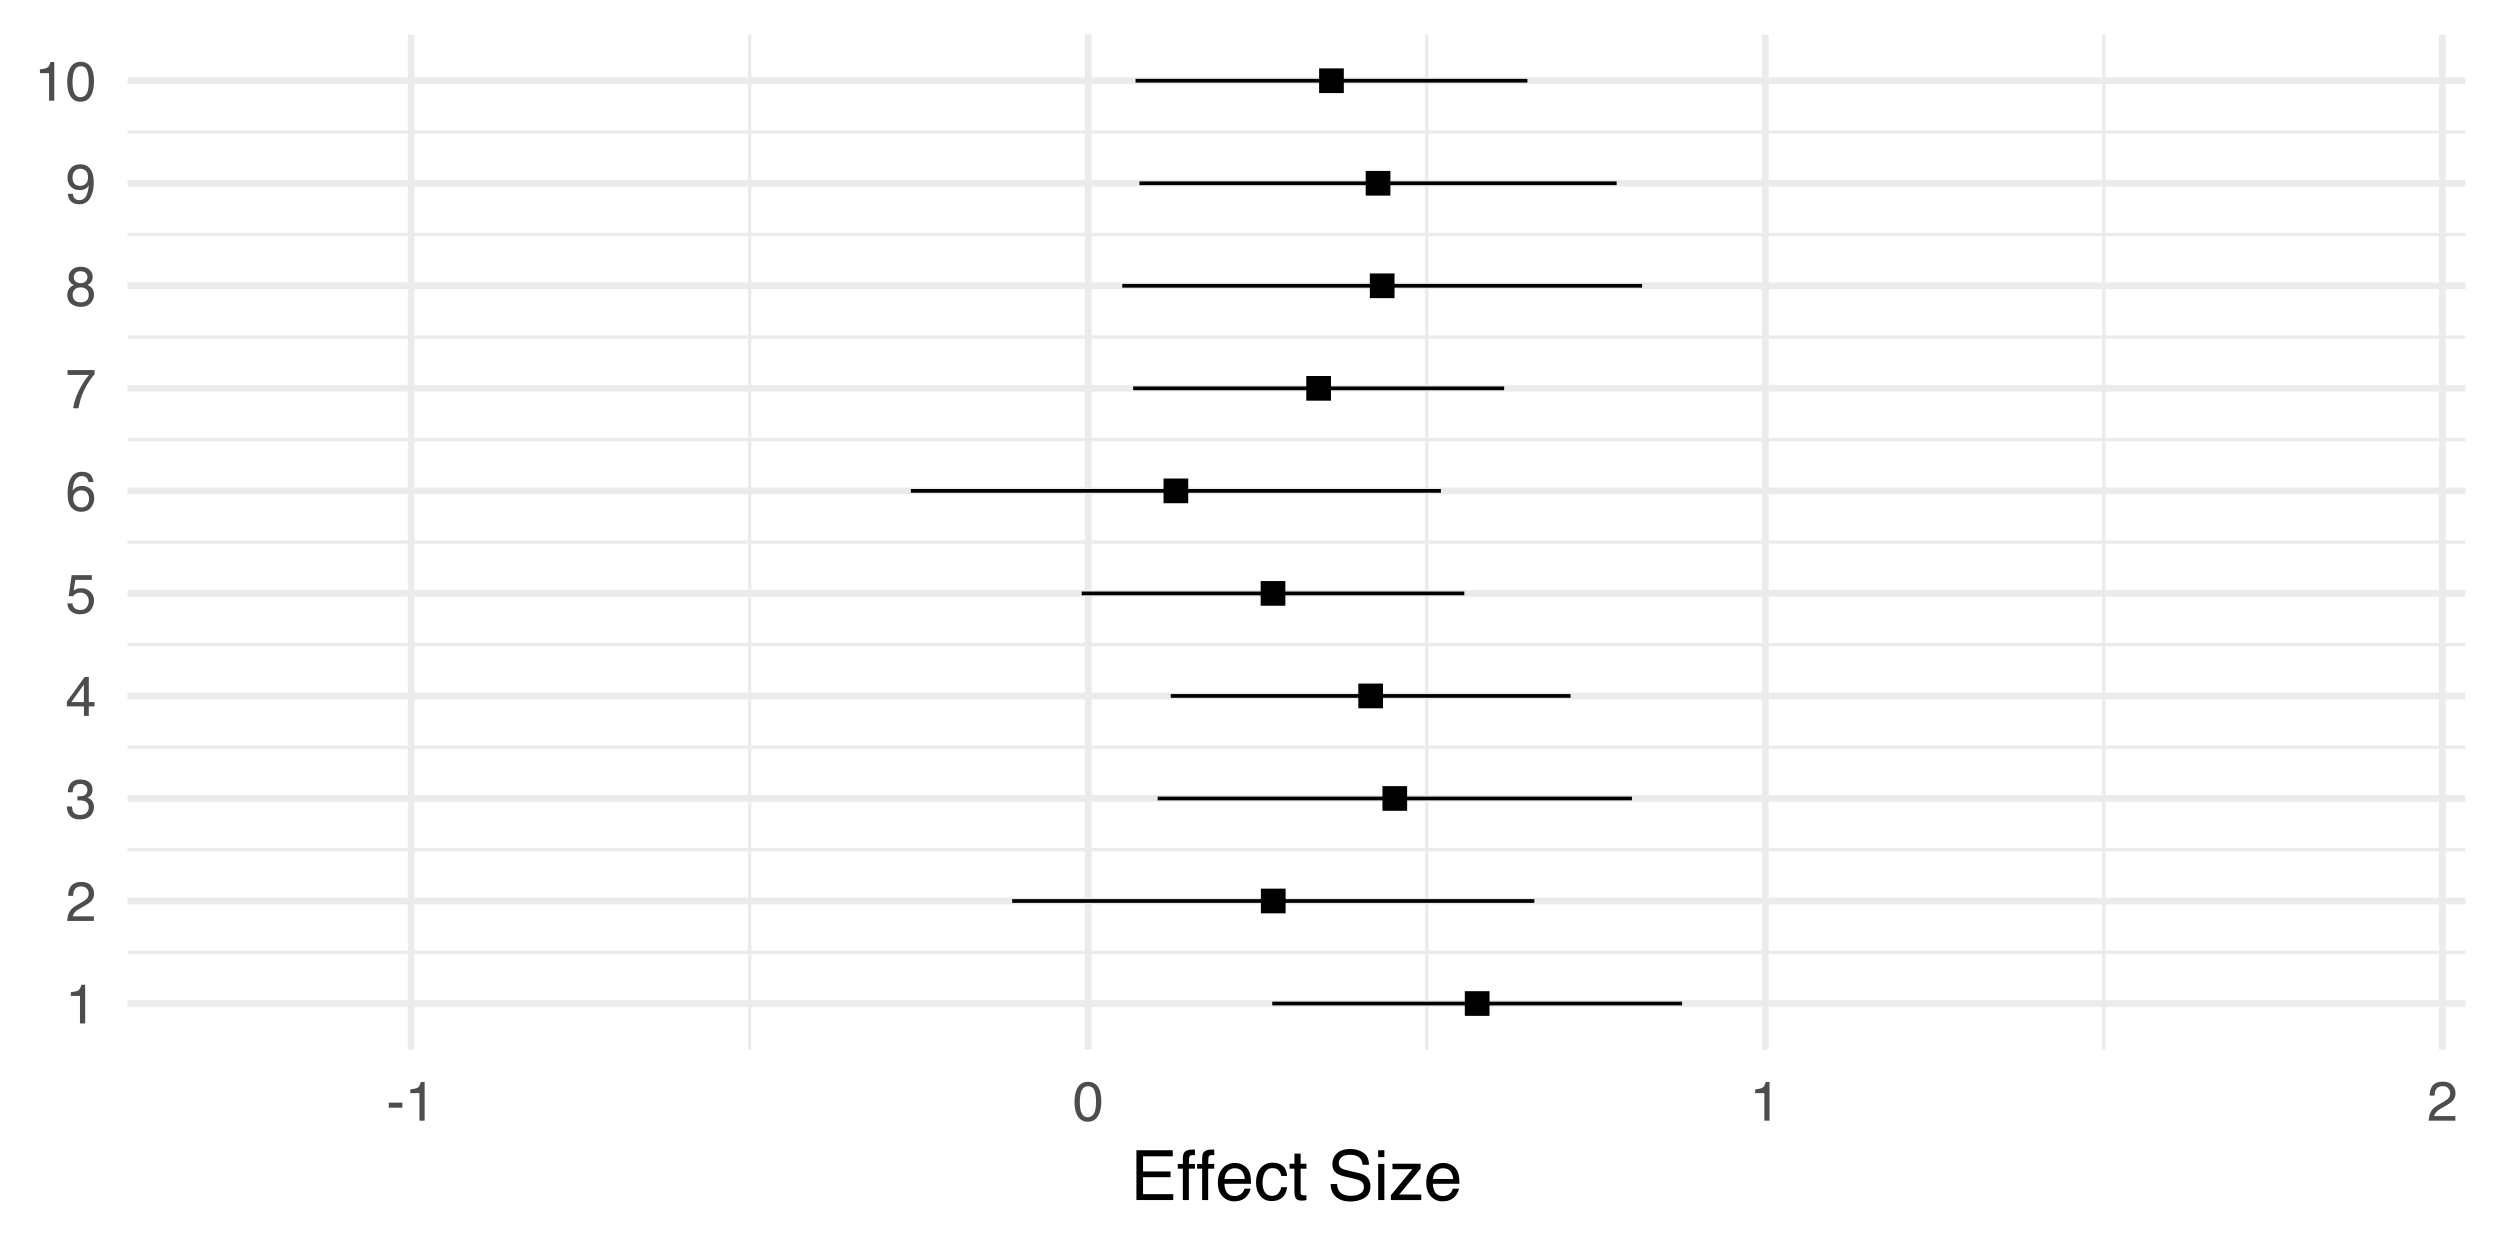
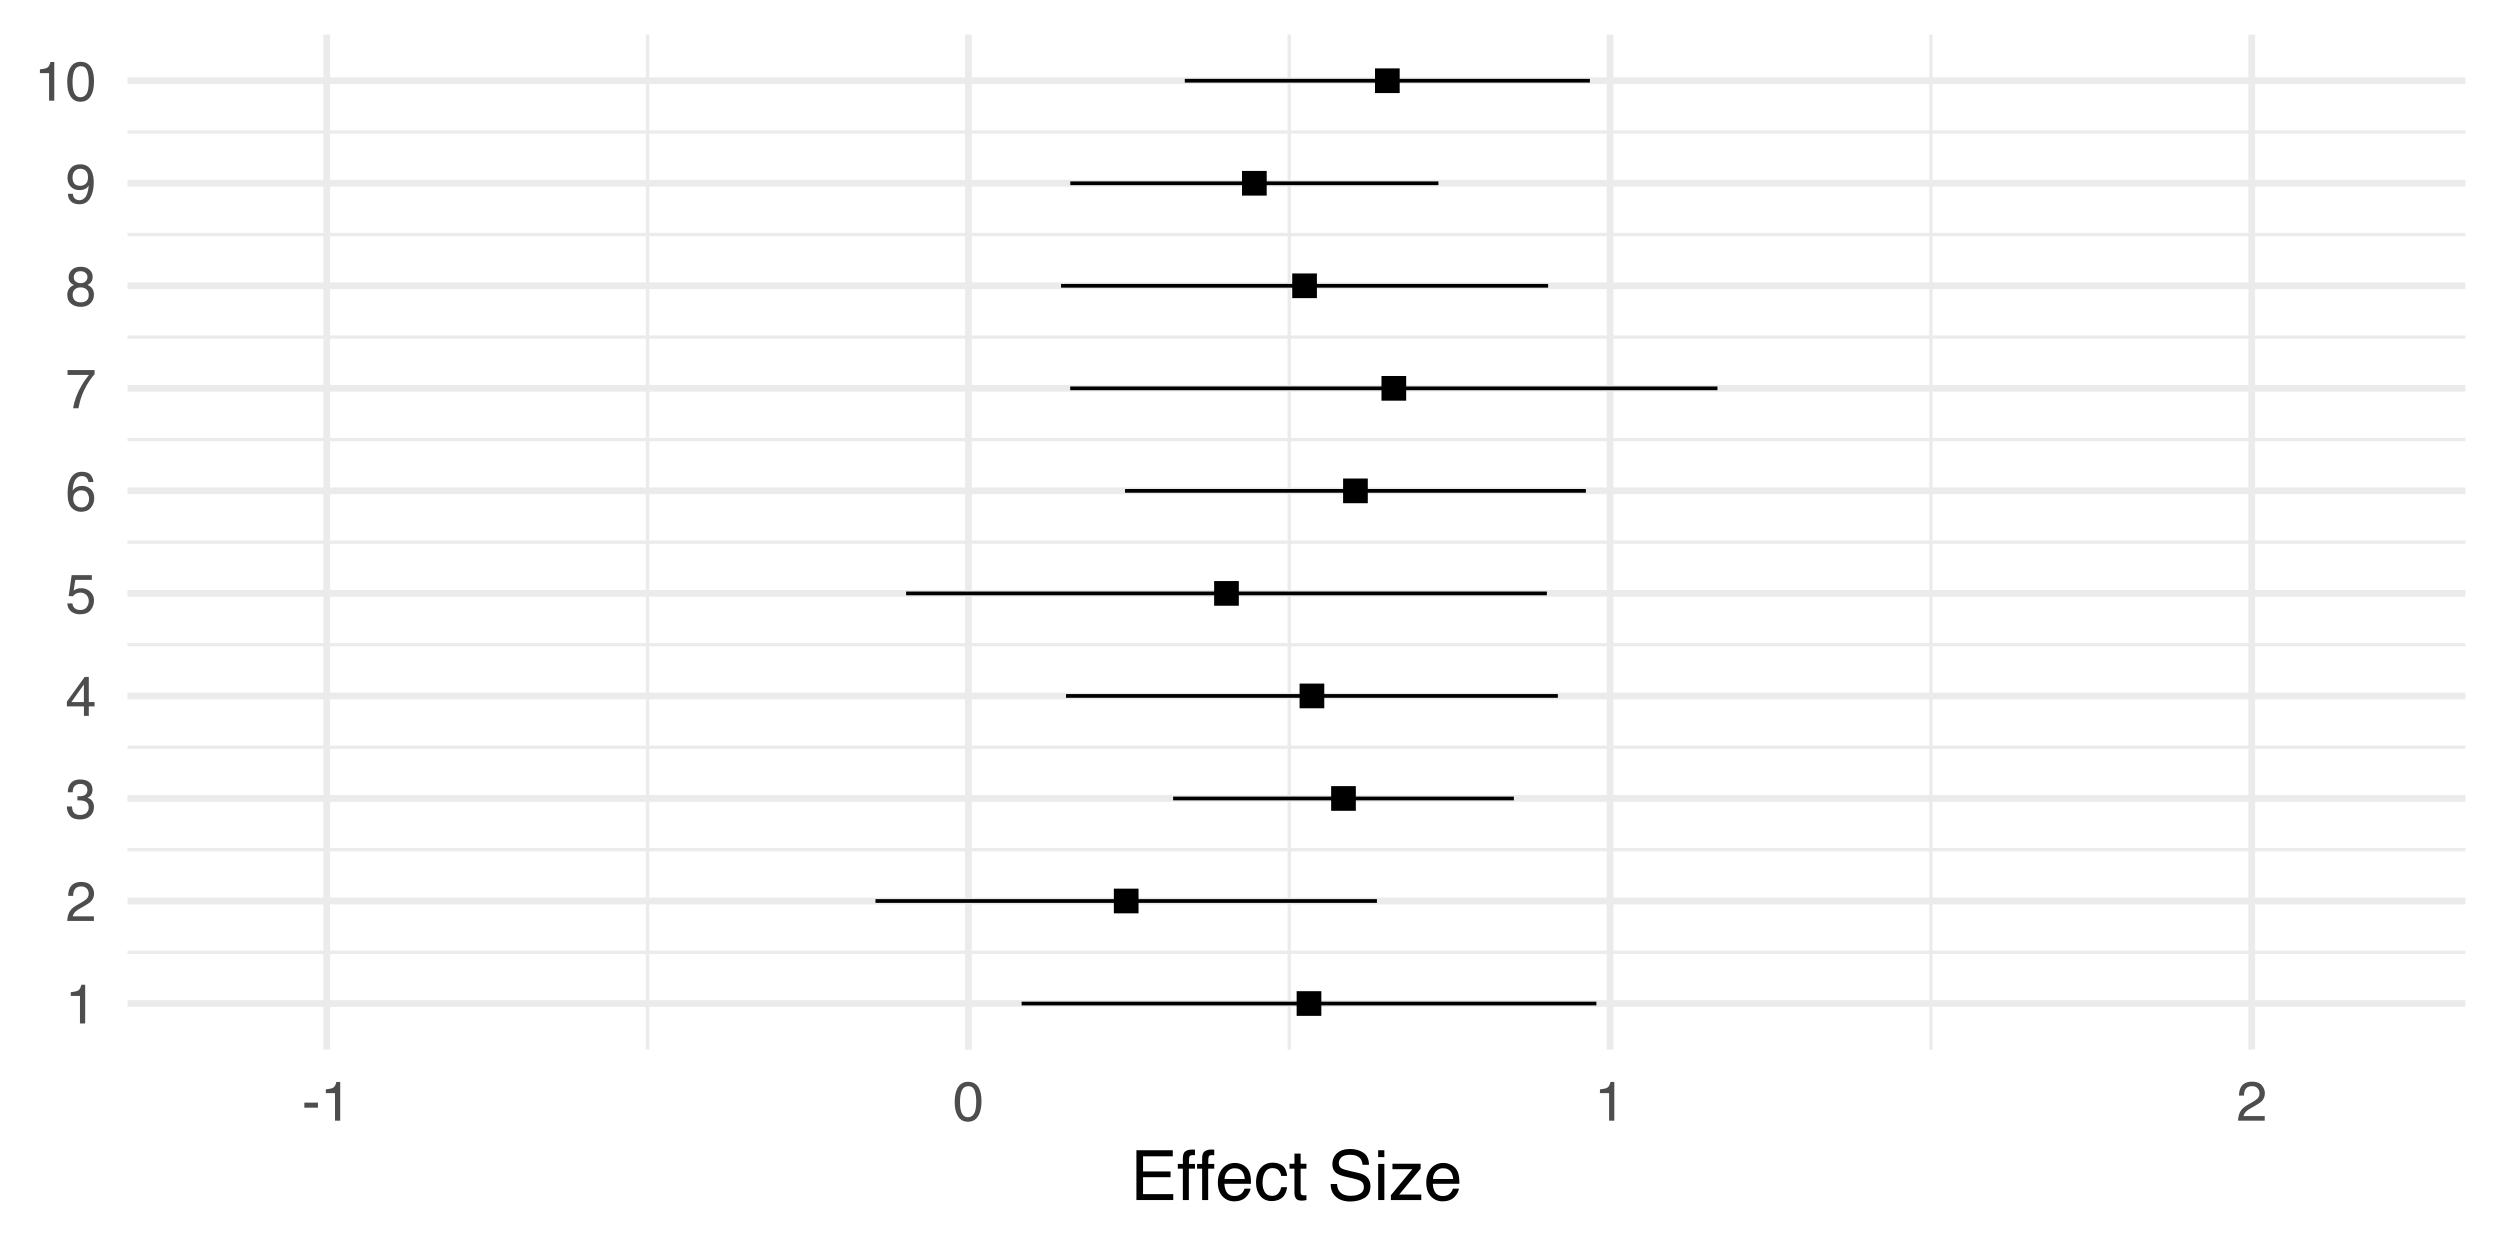
<svg xmlns="http://www.w3.org/2000/svg" xmlns:xlink="http://www.w3.org/1999/xlink" width="720pt" height="360pt" viewBox="0 0 720 360" version="1.1">
  <defs>
    <g>
      <symbol overflow="visible" id="glyph0-0">
        <path style="stroke:none;" d="M 0.516 0 L 0.516 -11.484 L 9.625 -11.484 L 9.625 0 Z M 8.188 -1.438 L 8.188 -10.047 L 1.953 -10.047 L 1.953 -1.438 Z M 8.188 -1.438 " />
      </symbol>
      <symbol overflow="visible" id="glyph0-1">
        <path style="stroke:none;" d="M 1.531 -7.922 L 1.531 -9 C 2.551 -9.102 3.258 -9.27 3.656 -9.5 C 4.062 -9.727 4.363 -10.273 4.562 -11.141 L 5.672 -11.141 L 5.672 0 L 4.172 0 L 4.172 -7.922 Z M 1.531 -7.922 " />
      </symbol>
      <symbol overflow="visible" id="glyph0-2">
        <path style="stroke:none;" d="M 0.5 0 C 0.551 -0.969 0.75 -1.805 1.094 -2.516 C 1.445 -3.234 2.125 -3.883 3.125 -4.469 L 4.625 -5.328 C 5.301 -5.723 5.773 -6.055 6.047 -6.328 C 6.473 -6.766 6.688 -7.258 6.688 -7.812 C 6.688 -8.469 6.488 -8.984 6.094 -9.359 C 5.707 -9.742 5.188 -9.938 4.531 -9.938 C 3.57 -9.938 2.906 -9.57 2.531 -8.844 C 2.332 -8.457 2.223 -7.914 2.203 -7.219 L 0.781 -7.219 C 0.789 -8.195 0.969 -8.992 1.312 -9.609 C 1.926 -10.691 3.004 -11.234 4.547 -11.234 C 5.828 -11.234 6.758 -10.883 7.344 -10.188 C 7.938 -9.5 8.234 -8.727 8.234 -7.875 C 8.234 -6.977 7.922 -6.211 7.297 -5.578 C 6.93 -5.211 6.273 -4.766 5.328 -4.234 L 4.266 -3.641 C 3.754 -3.359 3.352 -3.094 3.062 -2.844 C 2.539 -2.383 2.211 -1.879 2.078 -1.328 L 8.188 -1.328 L 8.188 0 Z M 0.5 0 " />
      </symbol>
      <symbol overflow="visible" id="glyph0-3">
        <path style="stroke:none;" d="M 4.156 0.312 C 2.832 0.312 1.875 -0.051 1.281 -0.781 C 0.688 -1.508 0.391 -2.395 0.391 -3.438 L 1.859 -3.438 C 1.922 -2.719 2.055 -2.191 2.266 -1.859 C 2.629 -1.273 3.285 -0.984 4.234 -0.984 C 4.973 -0.984 5.566 -1.18 6.016 -1.578 C 6.461 -1.973 6.688 -2.484 6.688 -3.109 C 6.688 -3.879 6.453 -4.414 5.984 -4.719 C 5.516 -5.031 4.859 -5.188 4.016 -5.188 C 3.922 -5.188 3.828 -5.18 3.734 -5.172 C 3.641 -5.172 3.539 -5.172 3.438 -5.172 L 3.438 -6.406 C 3.582 -6.395 3.703 -6.383 3.797 -6.375 C 3.898 -6.375 4.008 -6.375 4.125 -6.375 C 4.656 -6.375 5.086 -6.457 5.422 -6.625 C 6.016 -6.914 6.312 -7.438 6.312 -8.188 C 6.312 -8.738 6.113 -9.164 5.719 -9.469 C 5.32 -9.77 4.863 -9.922 4.344 -9.922 C 3.406 -9.922 2.754 -9.609 2.391 -8.984 C 2.191 -8.641 2.082 -8.148 2.062 -7.516 L 0.672 -7.516 C 0.672 -8.348 0.836 -9.055 1.172 -9.641 C 1.742 -10.68 2.75 -11.203 4.188 -11.203 C 5.332 -11.203 6.219 -10.945 6.844 -10.438 C 7.469 -9.938 7.781 -9.203 7.781 -8.234 C 7.781 -7.547 7.594 -6.988 7.219 -6.562 C 6.988 -6.301 6.691 -6.094 6.328 -5.938 C 6.922 -5.781 7.379 -5.469 7.703 -5 C 8.035 -4.539 8.203 -3.977 8.203 -3.312 C 8.203 -2.25 7.848 -1.379 7.141 -0.703 C 6.441 -0.023 5.445 0.312 4.156 0.312 Z M 4.156 0.312 " />
      </symbol>
      <symbol overflow="visible" id="glyph0-4">
        <path style="stroke:none;" d="M 5.297 -3.969 L 5.297 -9.031 L 1.703 -3.969 Z M 5.312 0 L 5.312 -2.734 L 0.406 -2.734 L 0.406 -4.109 L 5.531 -11.219 L 6.719 -11.219 L 6.719 -3.969 L 8.375 -3.969 L 8.375 -2.734 L 6.719 -2.734 L 6.719 0 Z M 5.312 0 " />
      </symbol>
      <symbol overflow="visible" id="glyph0-5">
        <path style="stroke:none;" d="M 1.984 -2.859 C 2.078 -2.055 2.445 -1.5 3.094 -1.188 C 3.426 -1.031 3.812 -0.953 4.25 -0.953 C 5.082 -0.953 5.695 -1.219 6.094 -1.75 C 6.5 -2.281 6.703 -2.867 6.703 -3.516 C 6.703 -4.297 6.461 -4.898 5.984 -5.328 C 5.516 -5.754 4.945 -5.969 4.281 -5.969 C 3.789 -5.969 3.375 -5.875 3.031 -5.688 C 2.688 -5.5 2.391 -5.238 2.141 -4.906 L 0.922 -4.984 L 1.781 -11 L 7.594 -11 L 7.594 -9.641 L 2.828 -9.641 L 2.359 -6.531 C 2.617 -6.727 2.863 -6.879 3.094 -6.984 C 3.508 -7.148 3.992 -7.234 4.547 -7.234 C 5.566 -7.234 6.43 -6.898 7.141 -6.234 C 7.859 -5.578 8.219 -4.742 8.219 -3.734 C 8.219 -2.672 7.891 -1.734 7.234 -0.922 C 6.586 -0.117 5.547 0.281 4.109 0.281 C 3.203 0.281 2.395 0.023 1.688 -0.484 C 0.988 -1.004 0.598 -1.797 0.516 -2.859 Z M 1.984 -2.859 " />
      </symbol>
      <symbol overflow="visible" id="glyph0-6">
        <path style="stroke:none;" d="M 4.688 -11.234 C 5.938 -11.234 6.805 -10.91 7.297 -10.266 C 7.785 -9.617 8.031 -8.953 8.031 -8.266 L 6.641 -8.266 C 6.555 -8.703 6.426 -9.047 6.25 -9.297 C 5.906 -9.766 5.391 -10 4.703 -10 C 3.922 -10 3.297 -9.633 2.828 -8.906 C 2.367 -8.188 2.113 -7.148 2.062 -5.797 C 2.383 -6.266 2.789 -6.617 3.281 -6.859 C 3.727 -7.066 4.227 -7.172 4.781 -7.172 C 5.719 -7.172 6.535 -6.867 7.234 -6.266 C 7.93 -5.672 8.281 -4.781 8.281 -3.594 C 8.281 -2.57 7.945 -1.664 7.281 -0.875 C 6.625 -0.094 5.68 0.297 4.453 0.297 C 3.41 0.297 2.508 -0.098 1.75 -0.891 C 0.988 -1.691 0.609 -3.035 0.609 -4.922 C 0.609 -6.305 0.773 -7.484 1.109 -8.453 C 1.766 -10.305 2.957 -11.234 4.688 -11.234 Z M 4.578 -0.969 C 5.316 -0.969 5.867 -1.211 6.234 -1.703 C 6.609 -2.203 6.797 -2.789 6.797 -3.469 C 6.797 -4.039 6.629 -4.586 6.297 -5.109 C 5.973 -5.629 5.379 -5.891 4.516 -5.891 C 3.91 -5.891 3.379 -5.688 2.922 -5.281 C 2.461 -4.883 2.234 -4.281 2.234 -3.469 C 2.234 -2.758 2.441 -2.164 2.859 -1.688 C 3.273 -1.207 3.848 -0.969 4.578 -0.969 Z M 4.578 -0.969 " />
      </symbol>
      <symbol overflow="visible" id="glyph0-7">
        <path style="stroke:none;" d="M 8.375 -11 L 8.375 -9.781 C 8.008 -9.426 7.531 -8.816 6.938 -7.953 C 6.344 -7.086 5.816 -6.156 5.359 -5.156 C 4.898 -4.188 4.555 -3.301 4.328 -2.5 C 4.172 -1.977 3.973 -1.145 3.734 0 L 2.188 0 C 2.539 -2.133 3.32 -4.258 4.531 -6.375 C 5.238 -7.613 5.988 -8.688 6.781 -9.594 L 0.594 -9.594 L 0.594 -11 Z M 8.375 -11 " />
      </symbol>
      <symbol overflow="visible" id="glyph0-8">
        <path style="stroke:none;" d="M 4.359 -6.5 C 4.973 -6.5 5.453 -6.672 5.797 -7.016 C 6.148 -7.367 6.328 -7.785 6.328 -8.266 C 6.328 -8.68 6.16 -9.062 5.828 -9.406 C 5.492 -9.758 4.988 -9.938 4.312 -9.938 C 3.633 -9.938 3.145 -9.758 2.844 -9.406 C 2.539 -9.062 2.391 -8.656 2.391 -8.188 C 2.391 -7.656 2.582 -7.238 2.969 -6.938 C 3.363 -6.645 3.828 -6.5 4.359 -6.5 Z M 4.438 -0.969 C 5.094 -0.969 5.633 -1.141 6.062 -1.484 C 6.488 -1.836 6.703 -2.363 6.703 -3.062 C 6.703 -3.789 6.477 -4.344 6.031 -4.719 C 5.594 -5.094 5.031 -5.281 4.344 -5.281 C 3.664 -5.281 3.113 -5.086 2.688 -4.703 C 2.27 -4.316 2.062 -3.785 2.062 -3.109 C 2.062 -2.523 2.254 -2.02 2.641 -1.594 C 3.023 -1.176 3.625 -0.969 4.438 -0.969 Z M 2.438 -5.969 C 2.051 -6.133 1.75 -6.328 1.531 -6.547 C 1.113 -6.961 0.906 -7.504 0.906 -8.172 C 0.906 -9.004 1.207 -9.719 1.812 -10.312 C 2.414 -10.914 3.273 -11.219 4.391 -11.219 C 5.461 -11.219 6.301 -10.938 6.906 -10.375 C 7.52 -9.812 7.828 -9.148 7.828 -8.391 C 7.828 -7.691 7.648 -7.129 7.297 -6.703 C 7.098 -6.453 6.789 -6.211 6.375 -5.984 C 6.832 -5.766 7.195 -5.52 7.469 -5.25 C 7.957 -4.727 8.203 -4.051 8.203 -3.219 C 8.203 -2.227 7.867 -1.391 7.203 -0.703 C 6.547 -0.016 5.613 0.328 4.406 0.328 C 3.32 0.328 2.398 0.031 1.641 -0.562 C 0.891 -1.156 0.516 -2.016 0.516 -3.141 C 0.516 -3.805 0.676 -4.379 1 -4.859 C 1.32 -5.336 1.801 -5.707 2.438 -5.969 Z M 2.438 -5.969 " />
      </symbol>
      <symbol overflow="visible" id="glyph0-9">
        <path style="stroke:none;" d="M 2.125 -2.703 C 2.164 -1.93 2.469 -1.395 3.031 -1.094 C 3.312 -0.938 3.633 -0.859 4 -0.859 C 4.664 -0.859 5.234 -1.141 5.703 -1.703 C 6.18 -2.266 6.52 -3.398 6.719 -5.109 C 6.406 -4.617 6.02 -4.27 5.562 -4.062 C 5.102 -3.863 4.609 -3.766 4.078 -3.766 C 2.992 -3.766 2.141 -4.098 1.516 -4.766 C 0.891 -5.441 0.578 -6.312 0.578 -7.375 C 0.578 -8.383 0.883 -9.273 1.5 -10.047 C 2.125 -10.816 3.039 -11.203 4.25 -11.203 C 5.875 -11.203 7 -10.469 7.625 -9 C 7.969 -8.195 8.141 -7.188 8.141 -5.969 C 8.141 -4.602 7.93 -3.391 7.516 -2.328 C 6.836 -0.566 5.68 0.312 4.047 0.312 C 2.953 0.312 2.117 0.023 1.547 -0.547 C 0.984 -1.117 0.703 -1.836 0.703 -2.703 Z M 4.266 -5 C 4.816 -5 5.32 -5.18 5.781 -5.547 C 6.25 -5.922 6.484 -6.566 6.484 -7.484 C 6.484 -8.305 6.273 -8.914 5.859 -9.312 C 5.441 -9.719 4.914 -9.922 4.281 -9.922 C 3.594 -9.922 3.047 -9.691 2.641 -9.234 C 2.234 -8.773 2.031 -8.16 2.031 -7.391 C 2.031 -6.66 2.207 -6.078 2.562 -5.641 C 2.914 -5.211 3.484 -5 4.266 -5 Z M 4.266 -5 " />
      </symbol>
      <symbol overflow="visible" id="glyph0-10">
        <path style="stroke:none;" d="M 4.328 -11.188 C 5.773 -11.188 6.82 -10.594 7.469 -9.406 C 7.969 -8.477 8.219 -7.211 8.219 -5.609 C 8.219 -4.086 7.992 -2.832 7.547 -1.844 C 6.891 -0.406 5.816 0.312 4.328 0.312 C 2.984 0.312 1.984 -0.273 1.328 -1.453 C 0.773 -2.422 0.5 -3.727 0.5 -5.375 C 0.5 -6.645 0.664 -7.734 1 -8.641 C 1.613 -10.336 2.723 -11.188 4.328 -11.188 Z M 4.312 -0.984 C 5.039 -0.984 5.617 -1.305 6.047 -1.953 C 6.484 -2.598 6.703 -3.801 6.703 -5.562 C 6.703 -6.832 6.547 -7.875 6.234 -8.688 C 5.922 -9.508 5.316 -9.922 4.422 -9.922 C 3.586 -9.922 2.977 -9.531 2.594 -8.75 C 2.219 -7.977 2.031 -6.832 2.031 -5.312 C 2.031 -4.176 2.148 -3.258 2.391 -2.562 C 2.766 -1.508 3.406 -0.984 4.312 -0.984 Z M 4.312 -0.984 " />
      </symbol>
      <symbol overflow="visible" id="glyph0-11">
        <path style="stroke:none;" d="M 0.672 -5.188 L 4.594 -5.188 L 4.594 -3.734 L 0.672 -3.734 Z M 0.672 -5.188 " />
      </symbol>
      <symbol overflow="visible" id="glyph1-0">
        <path style="stroke:none;" d="M 0.641 0 L 0.641 -14.344 L 12.031 -14.344 L 12.031 0 Z M 10.234 -1.797 L 10.234 -12.547 L 2.438 -12.547 L 2.438 -1.797 Z M 10.234 -1.797 " />
      </symbol>
      <symbol overflow="visible" id="glyph1-1">
        <path style="stroke:none;" d="M 1.703 -14.344 L 12.172 -14.344 L 12.172 -12.594 L 3.609 -12.594 L 3.609 -8.234 L 11.531 -8.234 L 11.531 -6.578 L 3.609 -6.578 L 3.609 -1.703 L 12.312 -1.703 L 12.312 0 L 1.703 0 Z M 7.016 -14.344 Z M 7.016 -14.344 " />
      </symbol>
      <symbol overflow="visible" id="glyph1-2">
        <path style="stroke:none;" d="M 1.734 -12.047 C 1.754 -12.773 1.879 -13.312 2.109 -13.656 C 2.516 -14.25 3.305 -14.547 4.484 -14.547 C 4.598 -14.547 4.711 -14.539 4.828 -14.531 C 4.941 -14.531 5.07 -14.523 5.219 -14.516 L 5.219 -12.906 C 5.039 -12.926 4.91 -12.938 4.828 -12.938 C 4.742 -12.938 4.664 -12.938 4.594 -12.938 C 4.062 -12.938 3.742 -12.797 3.641 -12.516 C 3.535 -12.242 3.484 -11.539 3.484 -10.406 L 5.219 -10.406 L 5.219 -9.031 L 3.469 -9.031 L 3.469 0 L 1.734 0 L 1.734 -9.031 L 0.281 -9.031 L 0.281 -10.406 L 1.734 -10.406 Z M 1.734 -12.047 " />
      </symbol>
      <symbol overflow="visible" id="glyph1-3">
        <path style="stroke:none;" d="M 5.641 -10.688 C 6.391 -10.688 7.109 -10.516 7.797 -10.172 C 8.492 -9.828 9.023 -9.375 9.391 -8.812 C 9.742 -8.289 9.977 -7.676 10.094 -6.969 C 10.195 -6.488 10.25 -5.723 10.25 -4.672 L 2.594 -4.672 C 2.625 -3.609 2.875 -2.754 3.344 -2.109 C 3.812 -1.473 4.535 -1.156 5.516 -1.156 C 6.43 -1.156 7.164 -1.457 7.719 -2.062 C 8.031 -2.414 8.25 -2.82 8.375 -3.281 L 10.109 -3.281 C 10.066 -2.895 9.914 -2.469 9.656 -2 C 9.395 -1.531 9.109 -1.145 8.797 -0.844 C 8.254 -0.32 7.594 0.031 6.812 0.219 C 6.383 0.32 5.906 0.375 5.375 0.375 C 4.07 0.375 2.969 -0.098 2.062 -1.047 C 1.156 -1.992 0.703 -3.32 0.703 -5.031 C 0.703 -6.707 1.156 -8.066 2.062 -9.109 C 2.977 -10.16 4.172 -10.688 5.641 -10.688 Z M 8.453 -6.062 C 8.379 -6.82 8.211 -7.43 7.953 -7.891 C 7.473 -8.734 6.664 -9.156 5.531 -9.156 C 4.727 -9.156 4.051 -8.863 3.5 -8.281 C 2.957 -7.695 2.672 -6.957 2.641 -6.062 Z M 5.484 -10.719 Z M 5.484 -10.719 " />
      </symbol>
      <symbol overflow="visible" id="glyph1-4">
        <path style="stroke:none;" d="M 5.328 -10.766 C 6.504 -10.766 7.461 -10.477 8.203 -9.906 C 8.941 -9.332 9.383 -8.344 9.531 -6.938 L 7.828 -6.938 C 7.723 -7.582 7.484 -8.117 7.109 -8.547 C 6.734 -8.973 6.141 -9.188 5.328 -9.188 C 4.203 -9.188 3.398 -8.641 2.922 -7.547 C 2.609 -6.836 2.453 -5.961 2.453 -4.922 C 2.453 -3.867 2.672 -2.984 3.109 -2.266 C 3.555 -1.555 4.254 -1.203 5.203 -1.203 C 5.93 -1.203 6.508 -1.426 6.938 -1.875 C 7.363 -2.32 7.66 -2.93 7.828 -3.703 L 9.531 -3.703 C 9.332 -2.316 8.844 -1.301 8.062 -0.656 C 7.281 -0.02 6.281 0.297 5.062 0.297 C 3.695 0.297 2.609 -0.203 1.797 -1.203 C 0.984 -2.203 0.578 -3.445 0.578 -4.938 C 0.578 -6.781 1.02 -8.211 1.906 -9.234 C 2.801 -10.254 3.941 -10.766 5.328 -10.766 Z M 5.047 -10.719 Z M 5.047 -10.719 " />
      </symbol>
      <symbol overflow="visible" id="glyph1-5">
        <path style="stroke:none;" d="M 1.641 -13.375 L 3.422 -13.375 L 3.422 -10.453 L 5.094 -10.453 L 5.094 -9.031 L 3.422 -9.031 L 3.422 -2.203 C 3.422 -1.836 3.547 -1.594 3.797 -1.469 C 3.93 -1.395 4.156 -1.359 4.469 -1.359 C 4.551 -1.359 4.641 -1.359 4.734 -1.359 C 4.836 -1.367 4.957 -1.379 5.094 -1.391 L 5.094 0 C 4.883 0.062 4.672 0.102 4.453 0.125 C 4.234 0.156 4 0.172 3.75 0.172 C 2.926 0.172 2.367 -0.035 2.078 -0.453 C 1.785 -0.879 1.641 -1.426 1.641 -2.094 L 1.641 -9.031 L 0.219 -9.031 L 0.219 -10.453 L 1.641 -10.453 Z M 1.641 -13.375 " />
      </symbol>
      <symbol overflow="visible" id="glyph1-6">
        <path style="stroke:none;" d="" />
      </symbol>
      <symbol overflow="visible" id="glyph1-7">
        <path style="stroke:none;" d="M 2.797 -4.625 C 2.836 -3.812 3.031 -3.148 3.375 -2.641 C 4.02 -1.691 5.156 -1.219 6.781 -1.219 C 7.508 -1.219 8.172 -1.32 8.766 -1.531 C 9.93 -1.938 10.516 -2.66 10.516 -3.703 C 10.516 -4.484 10.27 -5.039 9.781 -5.375 C 9.281 -5.695 8.504 -5.977 7.453 -6.219 L 5.516 -6.656 C 4.242 -6.945 3.344 -7.266 2.812 -7.609 C 1.906 -8.203 1.453 -9.098 1.453 -10.297 C 1.453 -11.586 1.895 -12.645 2.781 -13.469 C 3.676 -14.289 4.941 -14.703 6.578 -14.703 C 8.078 -14.703 9.352 -14.336 10.406 -13.609 C 11.457 -12.891 11.984 -11.734 11.984 -10.141 L 10.156 -10.141 C 10.062 -10.91 9.852 -11.5 9.531 -11.906 C 8.938 -12.656 7.93 -13.031 6.516 -13.031 C 5.367 -13.031 4.547 -12.785 4.047 -12.297 C 3.547 -11.816 3.297 -11.258 3.297 -10.625 C 3.297 -9.926 3.586 -9.41 4.172 -9.078 C 4.555 -8.867 5.426 -8.609 6.781 -8.297 L 8.797 -7.844 C 9.766 -7.625 10.508 -7.32 11.031 -6.938 C 11.945 -6.258 12.406 -5.285 12.406 -4.016 C 12.406 -2.422 11.828 -1.281 10.672 -0.594 C 9.516 0.082 8.172 0.422 6.641 0.422 C 4.859 0.422 3.461 -0.035 2.453 -0.953 C 1.441 -1.859 0.945 -3.082 0.969 -4.625 Z M 6.719 -14.734 Z M 6.719 -14.734 " />
      </symbol>
      <symbol overflow="visible" id="glyph1-8">
        <path style="stroke:none;" d="M 1.297 -10.406 L 3.078 -10.406 L 3.078 0 L 1.297 0 Z M 1.297 -14.344 L 3.078 -14.344 L 3.078 -12.359 L 1.297 -12.359 Z M 1.297 -14.344 " />
      </symbol>
      <symbol overflow="visible" id="glyph1-9">
        <path style="stroke:none;" d="M 0.516 -1.391 L 6.703 -8.891 L 0.969 -8.891 L 0.969 -10.453 L 9.078 -10.453 L 9.078 -9.031 L 2.906 -1.578 L 9.266 -1.578 L 9.266 0 L 0.516 0 Z M 5.031 -10.719 Z M 5.031 -10.719 " />
      </symbol>
    </g>
    <clipPath id="clip1">
      <path d="M 36.727 273 L 710.039 273 L 710.039 275 L 36.727 275 Z M 36.727 273 " />
    </clipPath>
    <clipPath id="clip2">
      <path d="M 36.727 244 L 710.039 244 L 710.039 246 L 36.727 246 Z M 36.727 244 " />
    </clipPath>
    <clipPath id="clip3">
      <path d="M 36.727 214 L 710.039 214 L 710.039 216 L 36.727 216 Z M 36.727 214 " />
    </clipPath>
    <clipPath id="clip4">
      <path d="M 36.727 185 L 710.039 185 L 710.039 187 L 36.727 187 Z M 36.727 185 " />
    </clipPath>
    <clipPath id="clip5">
      <path d="M 36.727 155 L 710.039 155 L 710.039 157 L 36.727 157 Z M 36.727 155 " />
    </clipPath>
    <clipPath id="clip6">
      <path d="M 36.727 126 L 710.039 126 L 710.039 128 L 36.727 128 Z M 36.727 126 " />
    </clipPath>
    <clipPath id="clip7">
      <path d="M 36.727 96 L 710.039 96 L 710.039 98 L 36.727 98 Z M 36.727 96 " />
    </clipPath>
    <clipPath id="clip8">
      <path d="M 36.727 67 L 710.039 67 L 710.039 69 L 36.727 69 Z M 36.727 67 " />
    </clipPath>
    <clipPath id="clip9">
      <path d="M 36.727 37 L 710.039 37 L 710.039 39 L 36.727 39 Z M 36.727 37 " />
    </clipPath>
    <clipPath id="clip10">
-       <path d="M 215 9.961 L 217 9.961 L 217 302.305 L 215 302.305 Z M 215 9.961 " />
+       <path d="M 186 9.961 L 187 9.961 L 187 302.305 L 186 302.305 Z M 186 9.961 " />
    </clipPath>
    <clipPath id="clip11">
-       <path d="M 410 9.961 L 412 9.961 L 412 302.305 L 410 302.305 Z M 410 9.961 " />
+       <path d="M 370 9.961 L 372 9.961 L 372 302.305 L 370 302.305 Z M 370 9.961 " />
    </clipPath>
    <clipPath id="clip12">
-       <path d="M 605 9.961 L 607 9.961 L 607 302.305 L 605 302.305 Z M 605 9.961 " />
+       <path d="M 555 9.961 L 557 9.961 L 557 302.305 L 555 302.305 Z M 555 9.961 " />
    </clipPath>
    <clipPath id="clip13">
      <path d="M 36.727 288 L 710.039 288 L 710.039 290 L 36.727 290 Z M 36.727 288 " />
    </clipPath>
    <clipPath id="clip14">
      <path d="M 36.727 258 L 710.039 258 L 710.039 261 L 36.727 261 Z M 36.727 258 " />
    </clipPath>
    <clipPath id="clip15">
      <path d="M 36.727 228 L 710.039 228 L 710.039 231 L 36.727 231 Z M 36.727 228 " />
    </clipPath>
    <clipPath id="clip16">
      <path d="M 36.727 199 L 710.039 199 L 710.039 202 L 36.727 202 Z M 36.727 199 " />
    </clipPath>
    <clipPath id="clip17">
      <path d="M 36.727 169 L 710.039 169 L 710.039 172 L 36.727 172 Z M 36.727 169 " />
    </clipPath>
    <clipPath id="clip18">
      <path d="M 36.727 140 L 710.039 140 L 710.039 143 L 36.727 143 Z M 36.727 140 " />
    </clipPath>
    <clipPath id="clip19">
      <path d="M 36.727 110 L 710.039 110 L 710.039 113 L 36.727 113 Z M 36.727 110 " />
    </clipPath>
    <clipPath id="clip20">
      <path d="M 36.727 81 L 710.039 81 L 710.039 84 L 36.727 84 Z M 36.727 81 " />
    </clipPath>
    <clipPath id="clip21">
      <path d="M 36.727 51 L 710.039 51 L 710.039 54 L 36.727 54 Z M 36.727 51 " />
    </clipPath>
    <clipPath id="clip22">
      <path d="M 36.727 22 L 710.039 22 L 710.039 25 L 36.727 25 Z M 36.727 22 " />
    </clipPath>
    <clipPath id="clip23">
-       <path d="M 117 9.961 L 120 9.961 L 120 302.305 L 117 302.305 Z M 117 9.961 " />
+       <path d="M 93 9.961 L 96 9.961 L 96 302.305 L 93 302.305 Z M 93 9.961 " />
    </clipPath>
    <clipPath id="clip24">
-       <path d="M 312 9.961 L 315 9.961 L 315 302.305 L 312 302.305 Z M 312 9.961 " />
+       <path d="M 277 9.961 L 280 9.961 L 280 302.305 L 277 302.305 Z M 277 9.961 " />
    </clipPath>
    <clipPath id="clip25">
-       <path d="M 507 9.961 L 510 9.961 L 510 302.305 L 507 302.305 Z M 507 9.961 " />
+       <path d="M 462 9.961 L 465 9.961 L 465 302.305 L 462 302.305 Z M 462 9.961 " />
    </clipPath>
    <clipPath id="clip26">
-       <path d="M 702 9.961 L 705 9.961 L 705 302.305 L 702 302.305 Z M 702 9.961 " />
+       <path d="M 647 9.961 L 650 9.961 L 650 302.305 L 647 302.305 Z M 647 9.961 " />
    </clipPath>
  </defs>
  <g id="surface44">
    <rect x="0" y="0" width="720" height="360" style="fill:rgb(100%,100%,100%);fill-opacity:1;stroke:none;" />
    <g clip-path="url(#clip1)" clip-rule="nonzero">
      <path style="fill:none;stroke-width:0.97;stroke-linecap:butt;stroke-linejoin:round;stroke:rgb(92.157%,92.157%,92.157%);stroke-opacity:1;stroke-miterlimit:10;" d="M 36.727 274.25 L 710.039 274.25 " />
    </g>
    <g clip-path="url(#clip2)" clip-rule="nonzero">
      <path style="fill:none;stroke-width:0.97;stroke-linecap:butt;stroke-linejoin:round;stroke:rgb(92.157%,92.157%,92.157%);stroke-opacity:1;stroke-miterlimit:10;" d="M 36.727 244.723 L 710.039 244.723 " />
    </g>
    <g clip-path="url(#clip3)" clip-rule="nonzero">
      <path style="fill:none;stroke-width:0.97;stroke-linecap:butt;stroke-linejoin:round;stroke:rgb(92.157%,92.157%,92.157%);stroke-opacity:1;stroke-miterlimit:10;" d="M 36.727 215.191 L 710.039 215.191 " />
    </g>
    <g clip-path="url(#clip4)" clip-rule="nonzero">
      <path style="fill:none;stroke-width:0.97;stroke-linecap:butt;stroke-linejoin:round;stroke:rgb(92.157%,92.157%,92.157%);stroke-opacity:1;stroke-miterlimit:10;" d="M 36.727 185.664 L 710.039 185.664 " />
    </g>
    <g clip-path="url(#clip5)" clip-rule="nonzero">
      <path style="fill:none;stroke-width:0.97;stroke-linecap:butt;stroke-linejoin:round;stroke:rgb(92.157%,92.157%,92.157%);stroke-opacity:1;stroke-miterlimit:10;" d="M 36.727 156.133 L 710.039 156.133 " />
    </g>
    <g clip-path="url(#clip6)" clip-rule="nonzero">
      <path style="fill:none;stroke-width:0.97;stroke-linecap:butt;stroke-linejoin:round;stroke:rgb(92.157%,92.157%,92.157%);stroke-opacity:1;stroke-miterlimit:10;" d="M 36.727 126.605 L 710.039 126.605 " />
    </g>
    <g clip-path="url(#clip7)" clip-rule="nonzero">
      <path style="fill:none;stroke-width:0.97;stroke-linecap:butt;stroke-linejoin:round;stroke:rgb(92.157%,92.157%,92.157%);stroke-opacity:1;stroke-miterlimit:10;" d="M 36.727 97.074 L 710.039 97.074 " />
    </g>
    <g clip-path="url(#clip8)" clip-rule="nonzero">
      <path style="fill:none;stroke-width:0.97;stroke-linecap:butt;stroke-linejoin:round;stroke:rgb(92.157%,92.157%,92.157%);stroke-opacity:1;stroke-miterlimit:10;" d="M 36.727 67.547 L 710.039 67.547 " />
    </g>
    <g clip-path="url(#clip9)" clip-rule="nonzero">
      <path style="fill:none;stroke-width:0.97;stroke-linecap:butt;stroke-linejoin:round;stroke:rgb(92.157%,92.157%,92.157%);stroke-opacity:1;stroke-miterlimit:10;" d="M 36.727 38.016 L 710.039 38.016 " />
    </g>
    <g clip-path="url(#clip10)" clip-rule="nonzero">
-       <path style="fill:none;stroke-width:0.97;stroke-linecap:butt;stroke-linejoin:round;stroke:rgb(92.157%,92.157%,92.157%);stroke-opacity:1;stroke-miterlimit:10;" d="M 215.906 302.305 L 215.906 9.961 " />
+       <path style="fill:none;stroke-width:0.97;stroke-linecap:butt;stroke-linejoin:round;stroke:rgb(92.157%,92.157%,92.157%);stroke-opacity:1;stroke-miterlimit:10;" d="M 186.496 302.305 L 186.496 9.961 " />
    </g>
    <g clip-path="url(#clip11)" clip-rule="nonzero">
-       <path style="fill:none;stroke-width:0.97;stroke-linecap:butt;stroke-linejoin:round;stroke:rgb(92.157%,92.157%,92.157%);stroke-opacity:1;stroke-miterlimit:10;" d="M 410.906 302.305 L 410.906 9.961 " />
+       <path style="fill:none;stroke-width:0.97;stroke-linecap:butt;stroke-linejoin:round;stroke:rgb(92.157%,92.157%,92.157%);stroke-opacity:1;stroke-miterlimit:10;" d="M 371.297 302.305 L 371.297 9.961 " />
    </g>
    <g clip-path="url(#clip12)" clip-rule="nonzero">
-       <path style="fill:none;stroke-width:0.97;stroke-linecap:butt;stroke-linejoin:round;stroke:rgb(92.157%,92.157%,92.157%);stroke-opacity:1;stroke-miterlimit:10;" d="M 605.906 302.305 L 605.906 9.961 " />
+       <path style="fill:none;stroke-width:0.97;stroke-linecap:butt;stroke-linejoin:round;stroke:rgb(92.157%,92.157%,92.157%);stroke-opacity:1;stroke-miterlimit:10;" d="M 556.102 302.305 L 556.102 9.961 " />
    </g>
    <g clip-path="url(#clip13)" clip-rule="nonzero">
      <path style="fill:none;stroke-width:1.94;stroke-linecap:butt;stroke-linejoin:round;stroke:rgb(92.157%,92.157%,92.157%);stroke-opacity:1;stroke-miterlimit:10;" d="M 36.727 289.016 L 710.039 289.016 " />
    </g>
    <g clip-path="url(#clip14)" clip-rule="nonzero">
      <path style="fill:none;stroke-width:1.94;stroke-linecap:butt;stroke-linejoin:round;stroke:rgb(92.157%,92.157%,92.157%);stroke-opacity:1;stroke-miterlimit:10;" d="M 36.727 259.488 L 710.039 259.488 " />
    </g>
    <g clip-path="url(#clip15)" clip-rule="nonzero">
      <path style="fill:none;stroke-width:1.94;stroke-linecap:butt;stroke-linejoin:round;stroke:rgb(92.157%,92.157%,92.157%);stroke-opacity:1;stroke-miterlimit:10;" d="M 36.727 229.957 L 710.039 229.957 " />
    </g>
    <g clip-path="url(#clip16)" clip-rule="nonzero">
      <path style="fill:none;stroke-width:1.94;stroke-linecap:butt;stroke-linejoin:round;stroke:rgb(92.157%,92.157%,92.157%);stroke-opacity:1;stroke-miterlimit:10;" d="M 36.727 200.43 L 710.039 200.43 " />
    </g>
    <g clip-path="url(#clip17)" clip-rule="nonzero">
      <path style="fill:none;stroke-width:1.94;stroke-linecap:butt;stroke-linejoin:round;stroke:rgb(92.157%,92.157%,92.157%);stroke-opacity:1;stroke-miterlimit:10;" d="M 36.727 170.898 L 710.039 170.898 " />
    </g>
    <g clip-path="url(#clip18)" clip-rule="nonzero">
      <path style="fill:none;stroke-width:1.94;stroke-linecap:butt;stroke-linejoin:round;stroke:rgb(92.157%,92.157%,92.157%);stroke-opacity:1;stroke-miterlimit:10;" d="M 36.727 141.367 L 710.039 141.367 " />
    </g>
    <g clip-path="url(#clip19)" clip-rule="nonzero">
      <path style="fill:none;stroke-width:1.94;stroke-linecap:butt;stroke-linejoin:round;stroke:rgb(92.157%,92.157%,92.157%);stroke-opacity:1;stroke-miterlimit:10;" d="M 36.727 111.84 L 710.039 111.84 " />
    </g>
    <g clip-path="url(#clip20)" clip-rule="nonzero">
      <path style="fill:none;stroke-width:1.94;stroke-linecap:butt;stroke-linejoin:round;stroke:rgb(92.157%,92.157%,92.157%);stroke-opacity:1;stroke-miterlimit:10;" d="M 36.727 82.309 L 710.039 82.309 " />
    </g>
    <g clip-path="url(#clip21)" clip-rule="nonzero">
      <path style="fill:none;stroke-width:1.94;stroke-linecap:butt;stroke-linejoin:round;stroke:rgb(92.157%,92.157%,92.157%);stroke-opacity:1;stroke-miterlimit:10;" d="M 36.727 52.781 L 710.039 52.781 " />
    </g>
    <g clip-path="url(#clip22)" clip-rule="nonzero">
      <path style="fill:none;stroke-width:1.94;stroke-linecap:butt;stroke-linejoin:round;stroke:rgb(92.157%,92.157%,92.157%);stroke-opacity:1;stroke-miterlimit:10;" d="M 36.727 23.25 L 710.039 23.25 " />
    </g>
    <g clip-path="url(#clip23)" clip-rule="nonzero">
-       <path style="fill:none;stroke-width:1.94;stroke-linecap:butt;stroke-linejoin:round;stroke:rgb(92.157%,92.157%,92.157%);stroke-opacity:1;stroke-miterlimit:10;" d="M 118.41 302.305 L 118.41 9.961 " />
+       <path style="fill:none;stroke-width:1.94;stroke-linecap:butt;stroke-linejoin:round;stroke:rgb(92.157%,92.157%,92.157%);stroke-opacity:1;stroke-miterlimit:10;" d="M 94.094 302.305 L 94.094 9.961 " />
    </g>
    <g clip-path="url(#clip24)" clip-rule="nonzero">
-       <path style="fill:none;stroke-width:1.94;stroke-linecap:butt;stroke-linejoin:round;stroke:rgb(92.157%,92.157%,92.157%);stroke-opacity:1;stroke-miterlimit:10;" d="M 313.406 302.305 L 313.406 9.961 " />
+       <path style="fill:none;stroke-width:1.94;stroke-linecap:butt;stroke-linejoin:round;stroke:rgb(92.157%,92.157%,92.157%);stroke-opacity:1;stroke-miterlimit:10;" d="M 278.898 302.305 L 278.898 9.961 " />
    </g>
    <g clip-path="url(#clip25)" clip-rule="nonzero">
-       <path style="fill:none;stroke-width:1.94;stroke-linecap:butt;stroke-linejoin:round;stroke:rgb(92.157%,92.157%,92.157%);stroke-opacity:1;stroke-miterlimit:10;" d="M 508.406 302.305 L 508.406 9.961 " />
+       <path style="fill:none;stroke-width:1.94;stroke-linecap:butt;stroke-linejoin:round;stroke:rgb(92.157%,92.157%,92.157%);stroke-opacity:1;stroke-miterlimit:10;" d="M 463.699 302.305 L 463.699 9.961 " />
    </g>
    <g clip-path="url(#clip26)" clip-rule="nonzero">
-       <path style="fill:none;stroke-width:1.94;stroke-linecap:butt;stroke-linejoin:round;stroke:rgb(92.157%,92.157%,92.157%);stroke-opacity:1;stroke-miterlimit:10;" d="M 703.406 302.305 L 703.406 9.961 " />
-     </g>
-     <path style=" stroke:none;fill-rule:nonzero;fill:rgb(0%,0%,0%);fill-opacity:1;" d="M 421.867 292.57 L 428.977 292.57 L 428.977 285.461 L 421.867 285.461 Z M 421.867 292.57 " />
-     <path style=" stroke:none;fill-rule:nonzero;fill:rgb(0%,0%,0%);fill-opacity:1;" d="M 363.141 263.043 L 370.254 263.043 L 370.254 255.93 L 363.141 255.93 Z M 363.141 263.043 " />
-     <path style=" stroke:none;fill-rule:nonzero;fill:rgb(0%,0%,0%);fill-opacity:1;" d="M 398.145 233.512 L 405.254 233.512 L 405.254 226.402 L 398.145 226.402 Z M 398.145 233.512 " />
-     <path style=" stroke:none;fill-rule:nonzero;fill:rgb(0%,0%,0%);fill-opacity:1;" d="M 391.195 203.984 L 398.305 203.984 L 398.305 196.871 L 391.195 196.871 Z M 391.195 203.984 " />
-     <path style=" stroke:none;fill-rule:nonzero;fill:rgb(0%,0%,0%);fill-opacity:1;" d="M 363.07 174.453 L 370.18 174.453 L 370.18 167.344 L 363.07 167.344 Z M 363.07 174.453 " />
-     <path style=" stroke:none;fill-rule:nonzero;fill:rgb(0%,0%,0%);fill-opacity:1;" d="M 335.102 144.926 L 342.211 144.926 L 342.211 137.812 L 335.102 137.812 Z M 335.102 144.926 " />
-     <path style=" stroke:none;fill-rule:nonzero;fill:rgb(0%,0%,0%);fill-opacity:1;" d="M 376.211 115.395 L 383.32 115.395 L 383.32 108.285 L 376.211 108.285 Z M 376.211 115.395 " />
-     <path style=" stroke:none;fill-rule:nonzero;fill:rgb(0%,0%,0%);fill-opacity:1;" d="M 394.512 85.863 L 401.625 85.863 L 401.625 78.754 L 394.512 78.754 Z M 394.512 85.863 " />
-     <path style=" stroke:none;fill-rule:nonzero;fill:rgb(0%,0%,0%);fill-opacity:1;" d="M 393.32 56.336 L 400.43 56.336 L 400.43 49.227 L 393.32 49.227 Z M 393.32 56.336 " />
-     <path style=" stroke:none;fill-rule:nonzero;fill:rgb(0%,0%,0%);fill-opacity:1;" d="M 379.906 26.805 L 387.02 26.805 L 387.02 19.695 L 379.906 19.695 Z M 379.906 26.805 " />
-     <path style="fill:none;stroke-width:1.067;stroke-linecap:butt;stroke-linejoin:round;stroke:rgb(0%,0%,0%);stroke-opacity:1;stroke-miterlimit:10;" d="M 366.406 289.016 L 484.434 289.016 " />
-     <path style="fill:none;stroke-width:1.067;stroke-linecap:butt;stroke-linejoin:round;stroke:rgb(0%,0%,0%);stroke-opacity:1;stroke-miterlimit:10;" d="M 291.504 259.488 L 441.891 259.488 " />
-     <path style="fill:none;stroke-width:1.067;stroke-linecap:butt;stroke-linejoin:round;stroke:rgb(0%,0%,0%);stroke-opacity:1;stroke-miterlimit:10;" d="M 333.402 229.957 L 470 229.957 " />
-     <path style="fill:none;stroke-width:1.067;stroke-linecap:butt;stroke-linejoin:round;stroke:rgb(0%,0%,0%);stroke-opacity:1;stroke-miterlimit:10;" d="M 337.184 200.43 L 452.316 200.43 " />
-     <path style="fill:none;stroke-width:1.067;stroke-linecap:butt;stroke-linejoin:round;stroke:rgb(0%,0%,0%);stroke-opacity:1;stroke-miterlimit:10;" d="M 311.523 170.898 L 421.727 170.898 " />
-     <path style="fill:none;stroke-width:1.067;stroke-linecap:butt;stroke-linejoin:round;stroke:rgb(0%,0%,0%);stroke-opacity:1;stroke-miterlimit:10;" d="M 262.328 141.367 L 414.98 141.367 " />
-     <path style="fill:none;stroke-width:1.067;stroke-linecap:butt;stroke-linejoin:round;stroke:rgb(0%,0%,0%);stroke-opacity:1;stroke-miterlimit:10;" d="M 326.34 111.84 L 433.191 111.84 " />
-     <path style="fill:none;stroke-width:1.067;stroke-linecap:butt;stroke-linejoin:round;stroke:rgb(0%,0%,0%);stroke-opacity:1;stroke-miterlimit:10;" d="M 323.215 82.309 L 472.922 82.309 " />
-     <path style="fill:none;stroke-width:1.067;stroke-linecap:butt;stroke-linejoin:round;stroke:rgb(0%,0%,0%);stroke-opacity:1;stroke-miterlimit:10;" d="M 328.152 52.781 L 465.598 52.781 " />
-     <path style="fill:none;stroke-width:1.067;stroke-linecap:butt;stroke-linejoin:round;stroke:rgb(0%,0%,0%);stroke-opacity:1;stroke-miterlimit:10;" d="M 327.031 23.25 L 439.895 23.25 " />
+       <path style="fill:none;stroke-width:1.94;stroke-linecap:butt;stroke-linejoin:round;stroke:rgb(92.157%,92.157%,92.157%);stroke-opacity:1;stroke-miterlimit:10;" d="M 648.5 302.305 L 648.5 9.961 " />
+     </g>
+     <path style=" stroke:none;fill-rule:nonzero;fill:rgb(0%,0%,0%);fill-opacity:1;" d="M 373.434 292.57 L 380.543 292.57 L 380.543 285.461 L 373.434 285.461 Z M 373.434 292.57 " />
+     <path style=" stroke:none;fill-rule:nonzero;fill:rgb(0%,0%,0%);fill-opacity:1;" d="M 320.789 263.043 L 327.898 263.043 L 327.898 255.93 L 320.789 255.93 Z M 320.789 263.043 " />
+     <path style=" stroke:none;fill-rule:nonzero;fill:rgb(0%,0%,0%);fill-opacity:1;" d="M 383.371 233.512 L 390.48 233.512 L 390.48 226.402 L 383.371 226.402 Z M 383.371 233.512 " />
+     <path style=" stroke:none;fill-rule:nonzero;fill:rgb(0%,0%,0%);fill-opacity:1;" d="M 374.281 203.984 L 381.391 203.984 L 381.391 196.871 L 374.281 196.871 Z M 374.281 203.984 " />
+     <path style=" stroke:none;fill-rule:nonzero;fill:rgb(0%,0%,0%);fill-opacity:1;" d="M 349.672 174.453 L 356.781 174.453 L 356.781 167.344 L 349.672 167.344 Z M 349.672 174.453 " />
+     <path style=" stroke:none;fill-rule:nonzero;fill:rgb(0%,0%,0%);fill-opacity:1;" d="M 386.812 144.926 L 393.922 144.926 L 393.922 137.812 L 386.812 137.812 Z M 386.812 144.926 " />
+     <path style=" stroke:none;fill-rule:nonzero;fill:rgb(0%,0%,0%);fill-opacity:1;" d="M 397.867 115.395 L 404.977 115.395 L 404.977 108.285 L 397.867 108.285 Z M 397.867 115.395 " />
+     <path style=" stroke:none;fill-rule:nonzero;fill:rgb(0%,0%,0%);fill-opacity:1;" d="M 372.16 85.863 L 379.27 85.863 L 379.27 78.754 L 372.16 78.754 Z M 372.16 85.863 " />
+     <path style=" stroke:none;fill-rule:nonzero;fill:rgb(0%,0%,0%);fill-opacity:1;" d="M 357.699 56.336 L 364.809 56.336 L 364.809 49.227 L 357.699 49.227 Z M 357.699 56.336 " />
+     <path style=" stroke:none;fill-rule:nonzero;fill:rgb(0%,0%,0%);fill-opacity:1;" d="M 396 26.805 L 403.109 26.805 L 403.109 19.695 L 396 19.695 Z M 396 26.805 " />
+     <path style="fill:none;stroke-width:1.067;stroke-linecap:butt;stroke-linejoin:round;stroke:rgb(0%,0%,0%);stroke-opacity:1;stroke-miterlimit:10;" d="M 294.223 289.016 L 459.754 289.016 " />
+     <path style="fill:none;stroke-width:1.067;stroke-linecap:butt;stroke-linejoin:round;stroke:rgb(0%,0%,0%);stroke-opacity:1;stroke-miterlimit:10;" d="M 252.133 259.488 L 396.555 259.488 " />
+     <path style="fill:none;stroke-width:1.067;stroke-linecap:butt;stroke-linejoin:round;stroke:rgb(0%,0%,0%);stroke-opacity:1;stroke-miterlimit:10;" d="M 337.852 229.957 L 436 229.957 " />
+     <path style="fill:none;stroke-width:1.067;stroke-linecap:butt;stroke-linejoin:round;stroke:rgb(0%,0%,0%);stroke-opacity:1;stroke-miterlimit:10;" d="M 307.008 200.43 L 448.664 200.43 " />
+     <path style="fill:none;stroke-width:1.067;stroke-linecap:butt;stroke-linejoin:round;stroke:rgb(0%,0%,0%);stroke-opacity:1;stroke-miterlimit:10;" d="M 260.957 170.898 L 445.5 170.898 " />
+     <path style="fill:none;stroke-width:1.067;stroke-linecap:butt;stroke-linejoin:round;stroke:rgb(0%,0%,0%);stroke-opacity:1;stroke-miterlimit:10;" d="M 324.004 141.367 L 456.73 141.367 " />
+     <path style="fill:none;stroke-width:1.067;stroke-linecap:butt;stroke-linejoin:round;stroke:rgb(0%,0%,0%);stroke-opacity:1;stroke-miterlimit:10;" d="M 308.215 111.84 L 494.629 111.84 " />
+     <path style="fill:none;stroke-width:1.067;stroke-linecap:butt;stroke-linejoin:round;stroke:rgb(0%,0%,0%);stroke-opacity:1;stroke-miterlimit:10;" d="M 305.582 82.309 L 445.852 82.309 " />
+     <path style="fill:none;stroke-width:1.067;stroke-linecap:butt;stroke-linejoin:round;stroke:rgb(0%,0%,0%);stroke-opacity:1;stroke-miterlimit:10;" d="M 308.246 52.781 L 414.262 52.781 " />
+     <path style="fill:none;stroke-width:1.067;stroke-linecap:butt;stroke-linejoin:round;stroke:rgb(0%,0%,0%);stroke-opacity:1;stroke-miterlimit:10;" d="M 341.223 23.25 L 457.891 23.25 " />
    <g style="fill:rgb(30.196%,30.196%,30.196%);fill-opacity:1;">
      <use xlink:href="#glyph0-1" x="18.859" y="294.754" />
    </g>
    <g style="fill:rgb(30.196%,30.196%,30.196%);fill-opacity:1;">
      <use xlink:href="#glyph0-2" x="18.859" y="265.227" />
    </g>
    <g style="fill:rgb(30.196%,30.196%,30.196%);fill-opacity:1;">
      <use xlink:href="#glyph0-3" x="18.859" y="235.695" />
    </g>
    <g style="fill:rgb(30.196%,30.196%,30.196%);fill-opacity:1;">
      <use xlink:href="#glyph0-4" x="18.859" y="206.168" />
    </g>
    <g style="fill:rgb(30.196%,30.196%,30.196%);fill-opacity:1;">
      <use xlink:href="#glyph0-5" x="18.859" y="176.637" />
    </g>
    <g style="fill:rgb(30.196%,30.196%,30.196%);fill-opacity:1;">
      <use xlink:href="#glyph0-6" x="18.859" y="147.105" />
    </g>
    <g style="fill:rgb(30.196%,30.196%,30.196%);fill-opacity:1;">
      <use xlink:href="#glyph0-7" x="18.859" y="117.578" />
    </g>
    <g style="fill:rgb(30.196%,30.196%,30.196%);fill-opacity:1;">
      <use xlink:href="#glyph0-8" x="18.859" y="88.047" />
    </g>
    <g style="fill:rgb(30.196%,30.196%,30.196%);fill-opacity:1;">
      <use xlink:href="#glyph0-9" x="18.859" y="58.52" />
    </g>
    <g style="fill:rgb(30.196%,30.196%,30.196%);fill-opacity:1;">
      <use xlink:href="#glyph0-1" x="9.961" y="28.988" />
      <use xlink:href="#glyph0-10" x="18.859" y="28.988" />
    </g>
    <g style="fill:rgb(30.196%,30.196%,30.196%);fill-opacity:1;">
-       <use xlink:href="#glyph0-11" x="111.297" y="322.746" />
-       <use xlink:href="#glyph0-1" x="116.625" y="322.746" />
-     </g>
-     <g style="fill:rgb(30.196%,30.196%,30.196%);fill-opacity:1;">
-       <use xlink:href="#glyph0-10" x="308.957" y="322.746" />
-     </g>
-     <g style="fill:rgb(30.196%,30.196%,30.196%);fill-opacity:1;">
-       <use xlink:href="#glyph0-1" x="503.957" y="322.746" />
-     </g>
-     <g style="fill:rgb(30.196%,30.196%,30.196%);fill-opacity:1;">
-       <use xlink:href="#glyph0-2" x="698.957" y="322.746" />
+       <use xlink:href="#glyph0-11" x="86.98" y="322.746" />
+       <use xlink:href="#glyph0-1" x="92.309" y="322.746" />
+     </g>
+     <g style="fill:rgb(30.196%,30.196%,30.196%);fill-opacity:1;">
+       <use xlink:href="#glyph0-10" x="274.449" y="322.746" />
+     </g>
+     <g style="fill:rgb(30.196%,30.196%,30.196%);fill-opacity:1;">
+       <use xlink:href="#glyph0-1" x="459.25" y="322.746" />
+     </g>
+     <g style="fill:rgb(30.196%,30.196%,30.196%);fill-opacity:1;">
+       <use xlink:href="#glyph0-2" x="644.051" y="322.746" />
    </g>
    <g style="fill:rgb(0%,0%,0%);fill-opacity:1;">
      <use xlink:href="#glyph1-1" x="325.586" y="345.613" />
      <use xlink:href="#glyph1-2" x="338.926" y="345.613" />
      <use xlink:href="#glyph1-2" x="344.482" y="345.613" />
      <use xlink:href="#glyph1-3" x="350.039" y="345.613" />
      <use xlink:href="#glyph1-4" x="361.162" y="345.613" />
      <use xlink:href="#glyph1-5" x="371.162" y="345.613" />
      <use xlink:href="#glyph1-6" x="376.719" y="345.613" />
      <use xlink:href="#glyph1-7" x="382.275" y="345.613" />
      <use xlink:href="#glyph1-8" x="395.615" y="345.613" />
      <use xlink:href="#glyph1-9" x="400.059" y="345.613" />
      <use xlink:href="#glyph1-3" x="410.059" y="345.613" />
    </g>
  </g>
</svg>
